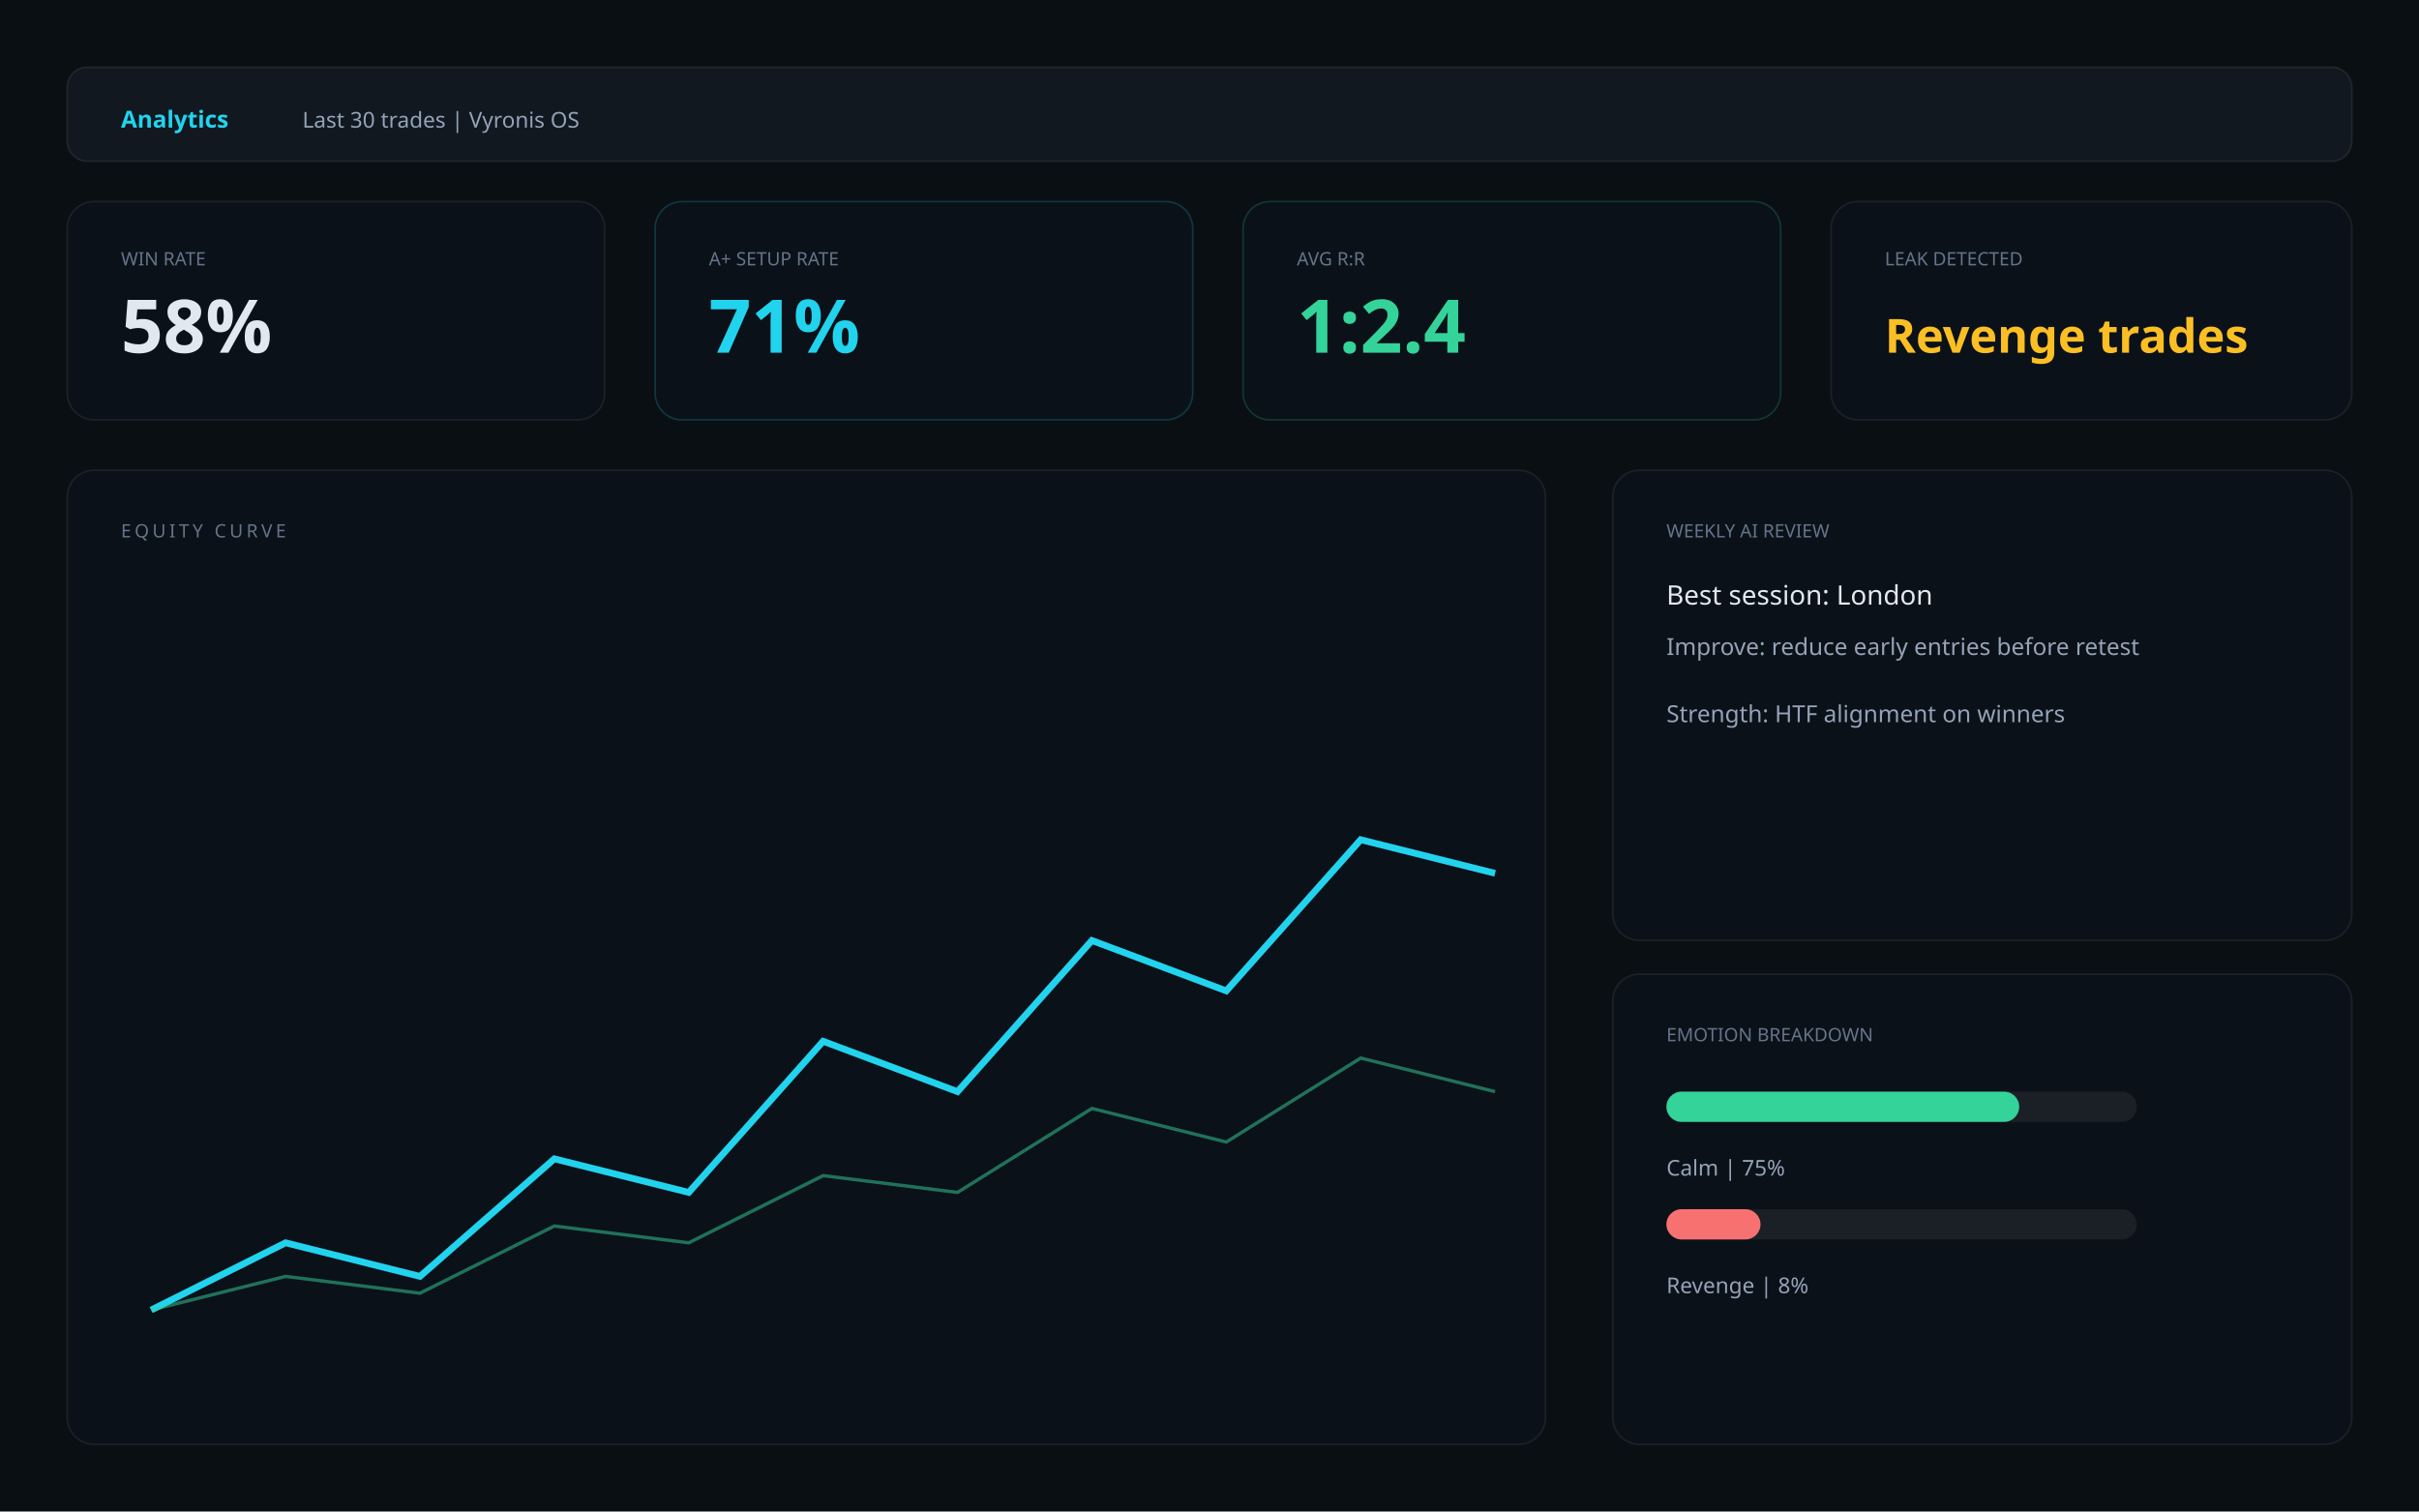
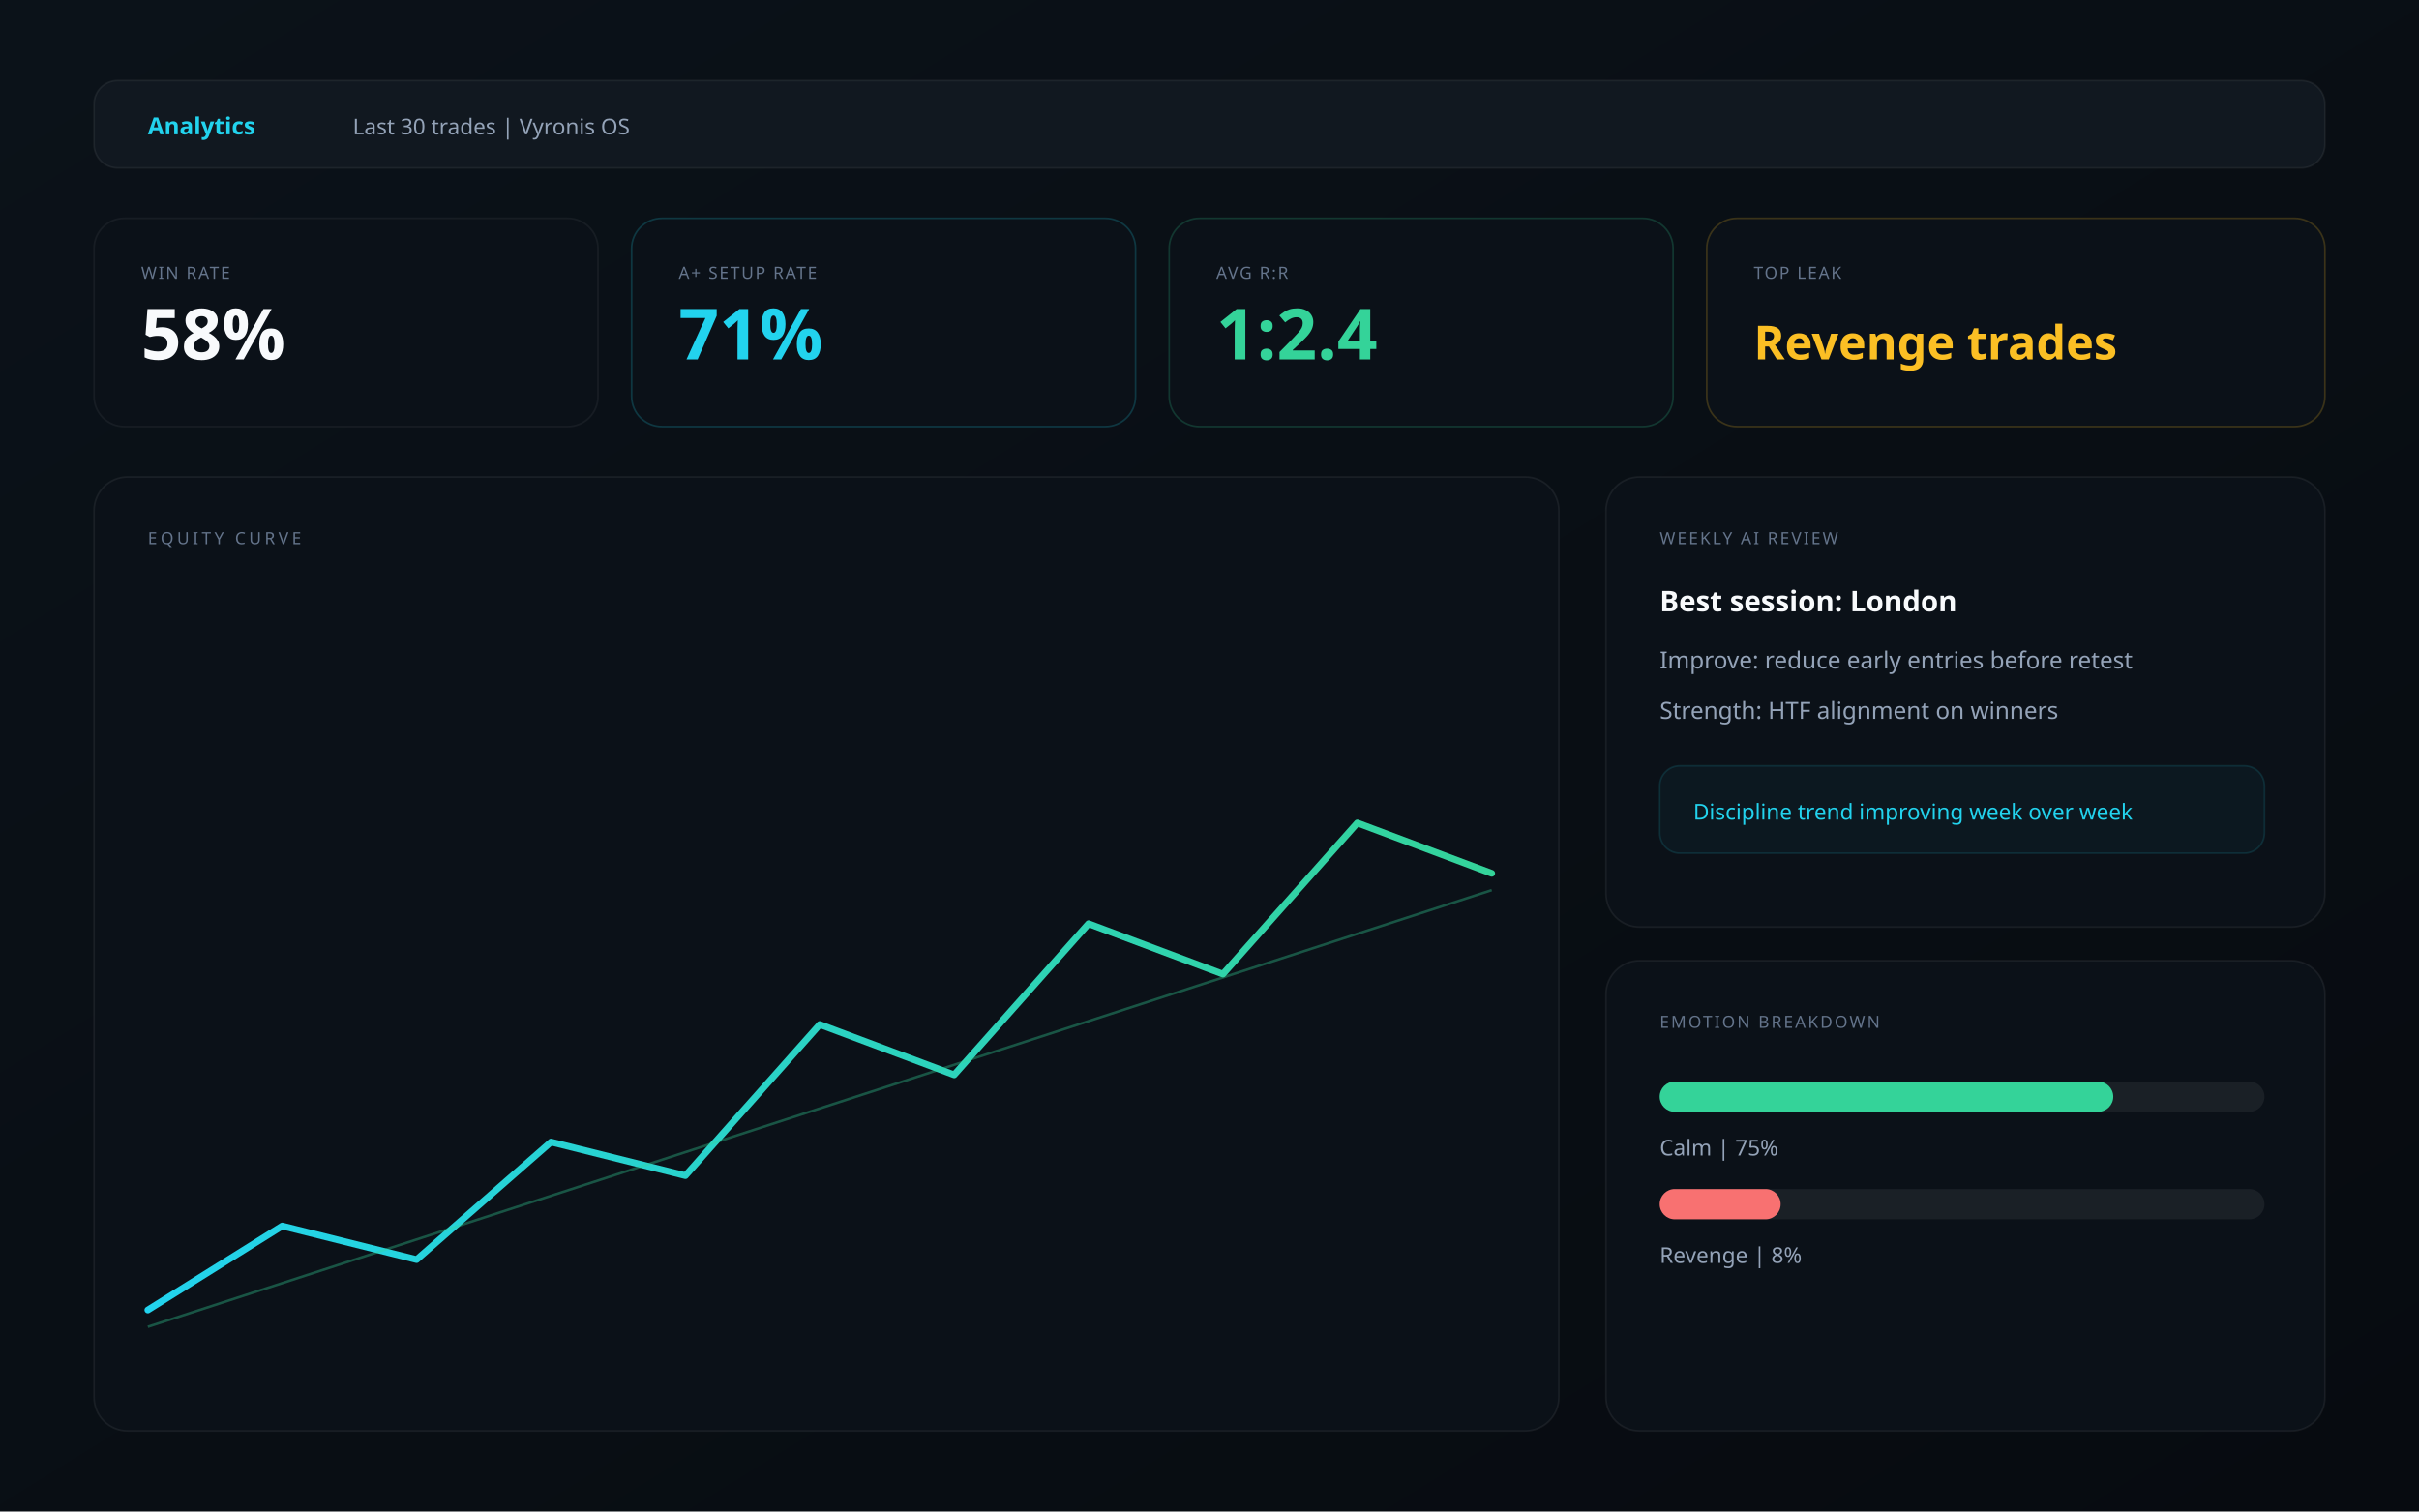
- <svg xmlns="http://www.w3.org/2000/svg" width="1440" height="900" viewBox="0 0 1440 900" role="img" aria-label="Vyronis analytics dashboard">
-   <rect width="1440" height="900" fill="#0a0f14" />
-   <rect x="40" y="40" width="1360" height="56" rx="12" fill="#111820" stroke="#ffffff14" />
-   <text x="72" y="76" fill="#22d3ee" font-family="system-ui,sans-serif" font-size="14" font-weight="700">Analytics</text>
-   <text x="180" y="76" fill="#94a3b8" font-family="system-ui,sans-serif" font-size="13">Last 30 trades | Vyronis OS</text>
-   <rect x="40" y="120" width="320" height="130" rx="16" fill="#0b1118" stroke="#ffffff12" />
-   <text x="72" y="158" fill="#64748b" font-family="system-ui,sans-serif" font-size="11">WIN RATE</text>
-   <text x="72" y="210" fill="#e2e8f0" font-family="system-ui,sans-serif" font-size="44" font-weight="800">58%</text>
-   <rect x="390" y="120" width="320" height="130" rx="16" fill="#0b1118" stroke="#22d3ee33" />
-   <text x="422" y="158" fill="#64748b" font-family="system-ui,sans-serif" font-size="11">A+ SETUP RATE</text>
-   <text x="422" y="210" fill="#22d3ee" font-family="system-ui,sans-serif" font-size="44" font-weight="800">71%</text>
-   <rect x="740" y="120" width="320" height="130" rx="16" fill="#0b1118" stroke="#34d39933" />
-   <text x="772" y="158" fill="#64748b" font-family="system-ui,sans-serif" font-size="11">AVG R:R</text>
-   <text x="772" y="210" fill="#34d399" font-family="system-ui,sans-serif" font-size="44" font-weight="800">1:2.4</text>
-   <rect x="1090" y="120" width="310" height="130" rx="16" fill="#0b1118" stroke="#ffffff12" />
-   <text x="1122" y="158" fill="#64748b" font-family="system-ui,sans-serif" font-size="11">LEAK DETECTED</text>
-   <text x="1122" y="210" fill="#fbbf24" font-family="system-ui,sans-serif" font-size="28" font-weight="700">Revenge trades</text>
-   <rect x="40" y="280" width="880" height="580" rx="16" fill="#0b1118" stroke="#ffffff12" />
-   <text x="72" y="320" fill="#64748b" font-family="system-ui,sans-serif" font-size="11" letter-spacing="2">EQUITY CURVE</text>
-   <polyline points="90,780 170,740 250,760 330,690 410,710 490,620 570,650 650,560 730,590 810,500 890,520" fill="none" stroke="#22d3ee" stroke-width="4" />
-   <polyline points="90,780 170,760 250,770 330,730 410,740 490,700 570,710 650,660 730,680 810,630 890,650" fill="none" stroke="#34d399" stroke-width="2" opacity="0.5" />
-   <rect x="960" y="280" width="440" height="280" rx="16" fill="#0b1118" stroke="#ffffff12" />
-   <text x="992" y="320" fill="#64748b" font-family="system-ui,sans-serif" font-size="11">WEEKLY AI REVIEW</text>
-   <text x="992" y="360" fill="#e2e8f0" font-family="system-ui,sans-serif" font-size="16">Best session: London</text>
-   <text x="992" y="390" fill="#94a3b8" font-family="system-ui,sans-serif" font-size="14">Improve: reduce early entries before retest</text>
-   <text x="992" y="430" fill="#94a3b8" font-family="system-ui,sans-serif" font-size="14">Strength: HTF alignment on winners</text>
-   <rect x="960" y="580" width="440" height="280" rx="16" fill="#0b1118" stroke="#ffffff12" />
-   <text x="992" y="620" fill="#64748b" font-family="system-ui,sans-serif" font-size="11">EMOTION BREAKDOWN</text>
-   <rect x="992" y="650" width="280" height="18" rx="9" fill="#ffffff10" />
-   <rect x="992" y="650" width="210" height="18" rx="9" fill="#34d399" />
-   <text x="992" y="700" fill="#94a3b8" font-family="system-ui,sans-serif" font-size="13">Calm | 75%</text>
-   <rect x="992" y="720" width="280" height="18" rx="9" fill="#ffffff10" />
-   <rect x="992" y="720" width="56" height="18" rx="9" fill="#f87171" />
-   <text x="992" y="770" fill="#94a3b8" font-family="system-ui,sans-serif" font-size="13">Revenge | 8%</text>
+ <svg xmlns="http://www.w3.org/2000/svg" width="1440" height="900" viewBox="0 0 1440 900" role="img" aria-label="Vyronis analytics and discipline dashboard">
+   <defs>
+     <linearGradient id="bg" x1="0" y1="0" x2="1" y2="1">
+       <stop offset="0%" stop-color="#0b1219" />
+       <stop offset="100%" stop-color="#070b10" />
+     </linearGradient>
+     <linearGradient id="equity" x1="0" y1="0" x2="1" y2="0">
+       <stop offset="0%" stop-color="#22d3ee" />
+       <stop offset="100%" stop-color="#34d399" />
+     </linearGradient>
+   </defs>
+   <rect width="1440" height="900" fill="url(#bg)" />
+   <rect x="56" y="48" width="1328" height="52" rx="14" fill="#111820" stroke="#ffffff10" />
+   <text x="88" y="80" fill="#22d3ee" font-family="system-ui,sans-serif" font-size="14" font-weight="700">Analytics</text>
+   <text x="210" y="80" fill="#94a3b8" font-family="system-ui,sans-serif" font-size="13">Last 30 trades | Vyronis OS</text>
+   <rect x="56" y="130" width="300" height="124" rx="18" fill="#0b1118" stroke="#ffffff0d" />
+   <text x="84" y="166" fill="#64748b" font-family="system-ui,sans-serif" font-size="10" letter-spacing="1">WIN RATE</text>
+   <text x="84" y="214" fill="#f8fafc" font-family="system-ui,sans-serif" font-size="42" font-weight="800">58%</text>
+   <rect x="376" y="130" width="300" height="124" rx="18" fill="#0b1118" stroke="#22d3ee33" />
+   <text x="404" y="166" fill="#64748b" font-family="system-ui,sans-serif" font-size="10" letter-spacing="1">A+ SETUP RATE</text>
+   <text x="404" y="214" fill="#22d3ee" font-family="system-ui,sans-serif" font-size="42" font-weight="800">71%</text>
+   <rect x="696" y="130" width="300" height="124" rx="18" fill="#0b1118" stroke="#34d39933" />
+   <text x="724" y="166" fill="#64748b" font-family="system-ui,sans-serif" font-size="10" letter-spacing="1">AVG R:R</text>
+   <text x="724" y="214" fill="#34d399" font-family="system-ui,sans-serif" font-size="42" font-weight="800">1:2.4</text>
+   <rect x="1016" y="130" width="368" height="124" rx="18" fill="#0b1118" stroke="#fbbf2433" />
+   <text x="1044" y="166" fill="#64748b" font-family="system-ui,sans-serif" font-size="10" letter-spacing="1">TOP LEAK</text>
+   <text x="1044" y="214" fill="#fbbf24" font-family="system-ui,sans-serif" font-size="28" font-weight="700">Revenge trades</text>
+   <rect x="56" y="284" width="872" height="568" rx="20" fill="#0b1118" stroke="#ffffff10" />
+   <text x="88" y="324" fill="#64748b" font-family="system-ui,sans-serif" font-size="10" letter-spacing="2">EQUITY CURVE</text>
+   <polyline points="88,780 168,730 248,750 328,680 408,700 488,610 568,640 648,550 728,580 808,490 888,520" fill="none" stroke="url(#equity)" stroke-width="4" stroke-linecap="round" stroke-linejoin="round" />
+   <polyline points="88,790 888,530" fill="none" stroke="#34d399" stroke-width="1.5" stroke-opacity="0.35" />
+   <rect x="956" y="284" width="428" height="268" rx="20" fill="#0b1118" stroke="#ffffff10" />
+   <text x="988" y="324" fill="#64748b" font-family="system-ui,sans-serif" font-size="10" letter-spacing="1.2">WEEKLY AI REVIEW</text>
+   <text x="988" y="364" fill="#f8fafc" font-family="system-ui,sans-serif" font-size="17" font-weight="600">Best session: London</text>
+   <text x="988" y="398" fill="#94a3b8" font-family="system-ui,sans-serif" font-size="14">Improve: reduce early entries before retest</text>
+   <text x="988" y="428" fill="#94a3b8" font-family="system-ui,sans-serif" font-size="14">Strength: HTF alignment on winners</text>
+   <rect x="988" y="456" width="360" height="52" rx="12" fill="#22d3ee0a" stroke="#22d3ee22" />
+   <text x="1008" y="488" fill="#22d3ee" font-family="system-ui,sans-serif" font-size="13">Discipline trend improving week over week</text>
+   <rect x="956" y="572" width="428" height="280" rx="20" fill="#0b1118" stroke="#ffffff10" />
+   <text x="988" y="612" fill="#64748b" font-family="system-ui,sans-serif" font-size="10" letter-spacing="1.2">EMOTION BREAKDOWN</text>
+   <rect x="988" y="644" width="360" height="18" rx="9" fill="#ffffff10" />
+   <rect x="988" y="644" width="270" height="18" rx="9" fill="#34d399" />
+   <text x="988" y="688" fill="#94a3b8" font-family="system-ui,sans-serif" font-size="13">Calm | 75%</text>
+   <rect x="988" y="708" width="360" height="18" rx="9" fill="#ffffff10" />
+   <rect x="988" y="708" width="72" height="18" rx="9" fill="#f87171" />
+   <text x="988" y="752" fill="#94a3b8" font-family="system-ui,sans-serif" font-size="13">Revenge | 8%</text>
</svg>
